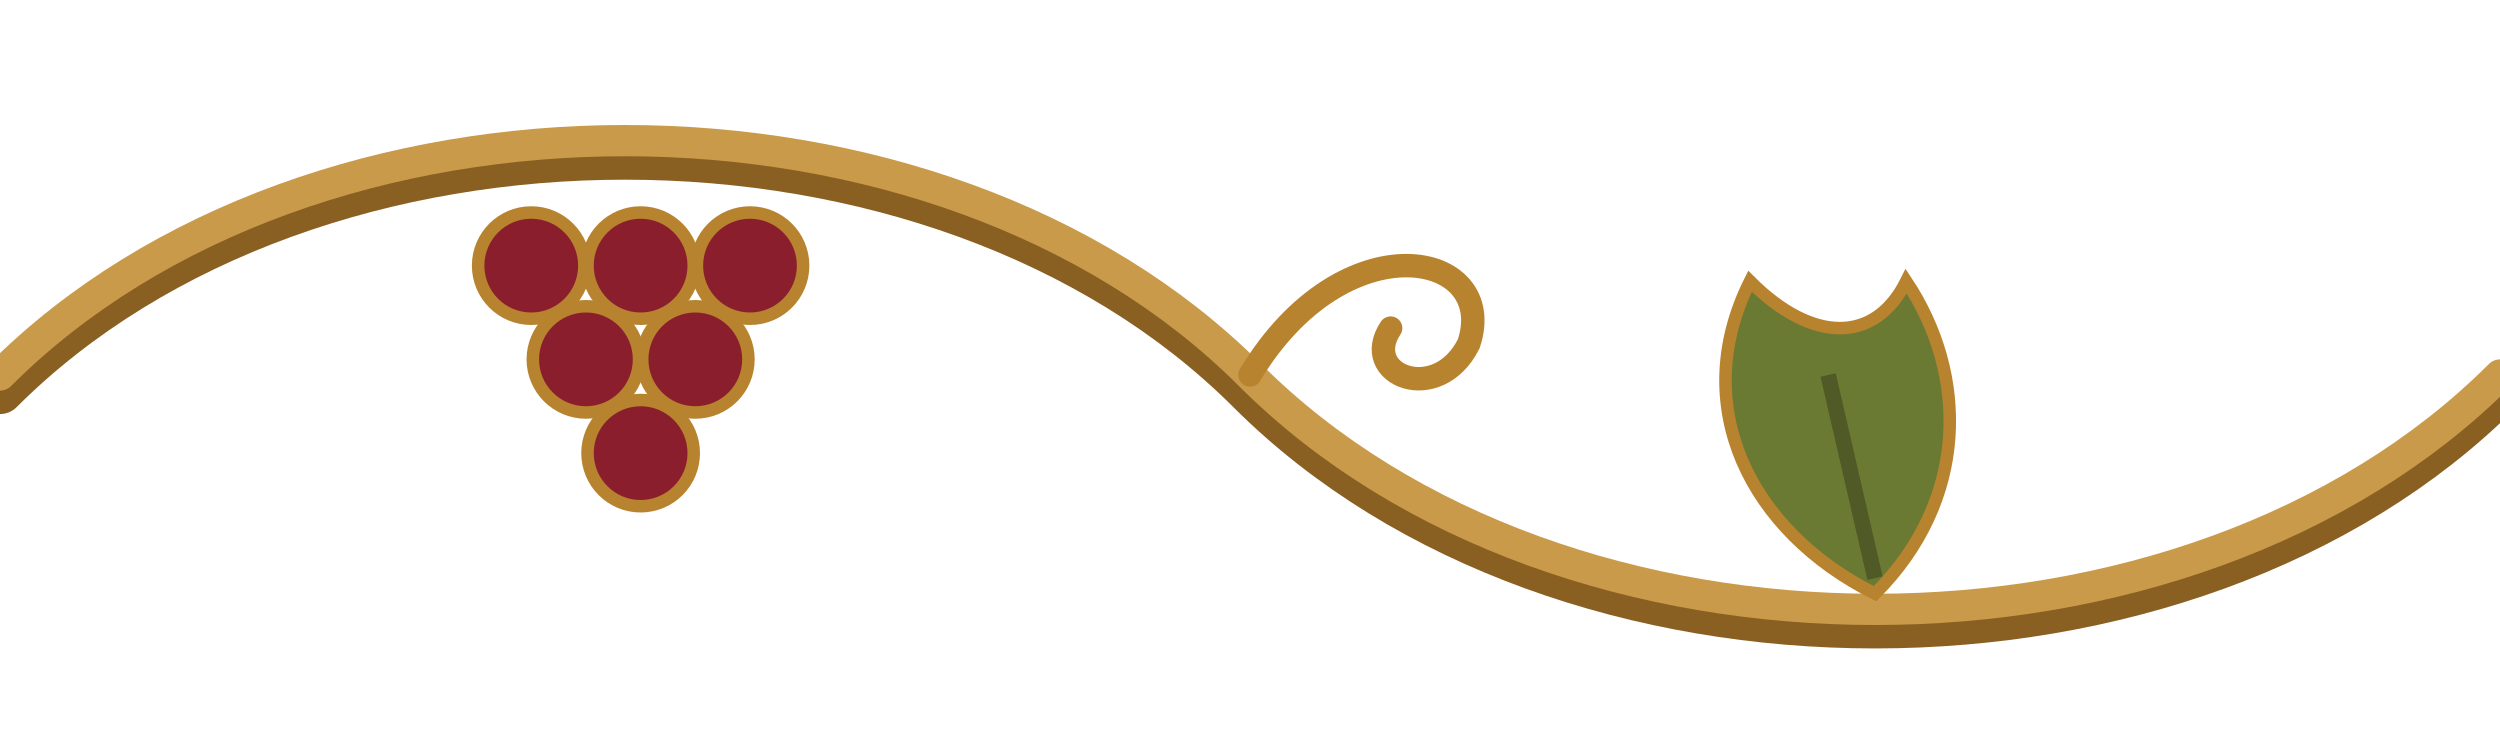
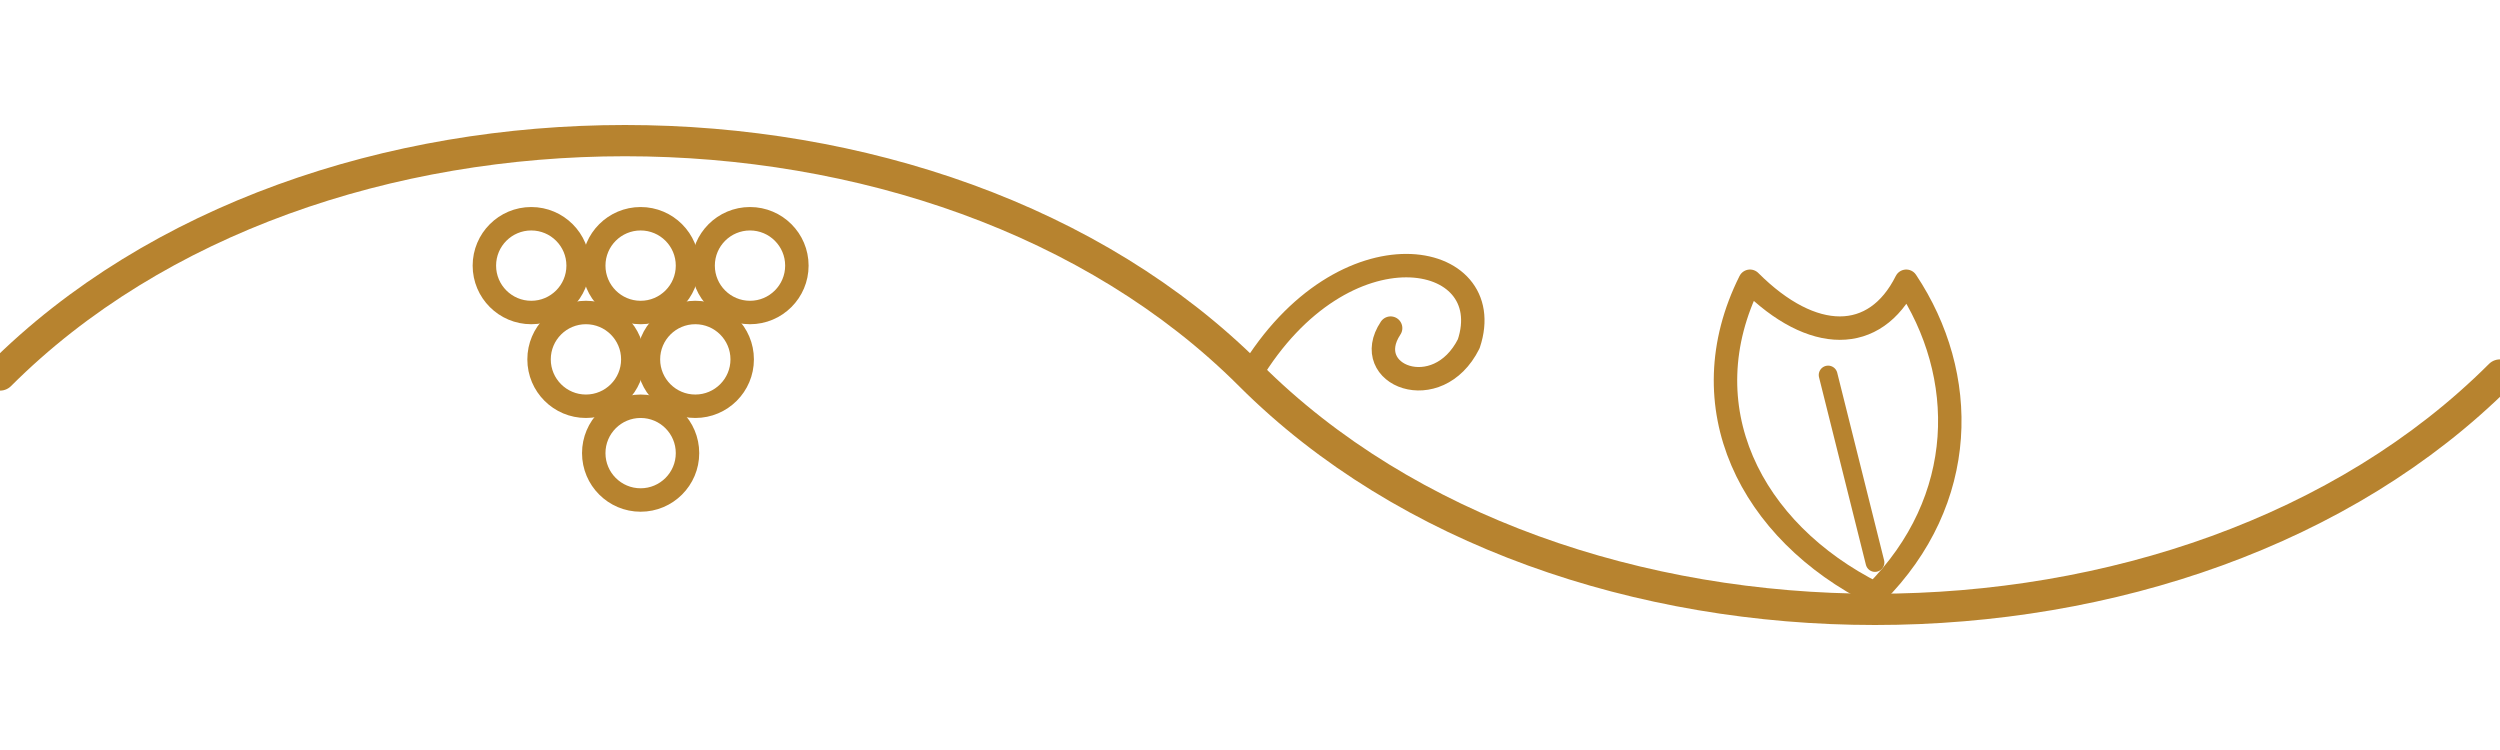
<svg xmlns="http://www.w3.org/2000/svg" width="160" height="48" viewBox="0 0 160 48">
-   <g fill="none" stroke-linecap="round">
-     <path d="M0 25C20 5 60 5 80 25S140 45 160 25" stroke="#8A5F22" stroke-width="3" />
-     <path d="M0 24C20 4 60 4 80 24S140 44 160 24" stroke="#C99A4A" stroke-width="2" />
-     <path d="M80 24C86 14 96 16 94 22C92 26 87 24 89 21" stroke="#B7832F" stroke-width="1.5" />
+   <g fill="none" stroke="#B7832F" stroke-linecap="round" stroke-linejoin="round">
+     <path d="M0 24C20 4 60 4 80 24S140 44 160 24" stroke-width="2" />
+     <path d="M80 24C86 14 96 16 94 22C92 26 87 24 89 21" stroke-width="1.5" />
+     <g stroke-width="1.5">
+       <circle cx="34" cy="17" r="3" />
+       <circle cx="41" cy="17" r="3" />
+       <circle cx="48" cy="17" r="3" />
+       <circle cx="37.5" cy="23" r="3" />
+       <circle cx="44.5" cy="23" r="3" />
+       <circle cx="41" cy="29" r="3" />
+     </g>
+     <path d="M120 38C112 34 108 26 112 18C116 22 120 22 122 18C126 24 126 32 120 38Z" stroke-width="1.5" />
+     <path d="M120 36L117 24" stroke-width="1.2" />
  </g>
-   <g fill="#8B1E2D" stroke="#B7832F" stroke-width=".8">
-     <circle cx="34" cy="17" r="3.4" />
-     <circle cx="41" cy="17" r="3.4" />
-     <circle cx="48" cy="17" r="3.4" />
-     <circle cx="37.5" cy="23" r="3.4" />
-     <circle cx="44.5" cy="23" r="3.4" />
-     <circle cx="41" cy="29" r="3.4" />
-   </g>
-   <path d="M120 38C112 34 108 26 112 18C116 22 120 22 122 18C126 24 126 32 120 38Z" fill="#6B7A33" stroke="#B7832F" stroke-width=".8" />
-   <path d="M120 37L117 24" stroke="#4F5A26" stroke-width="1" fill="none" />
</svg>
